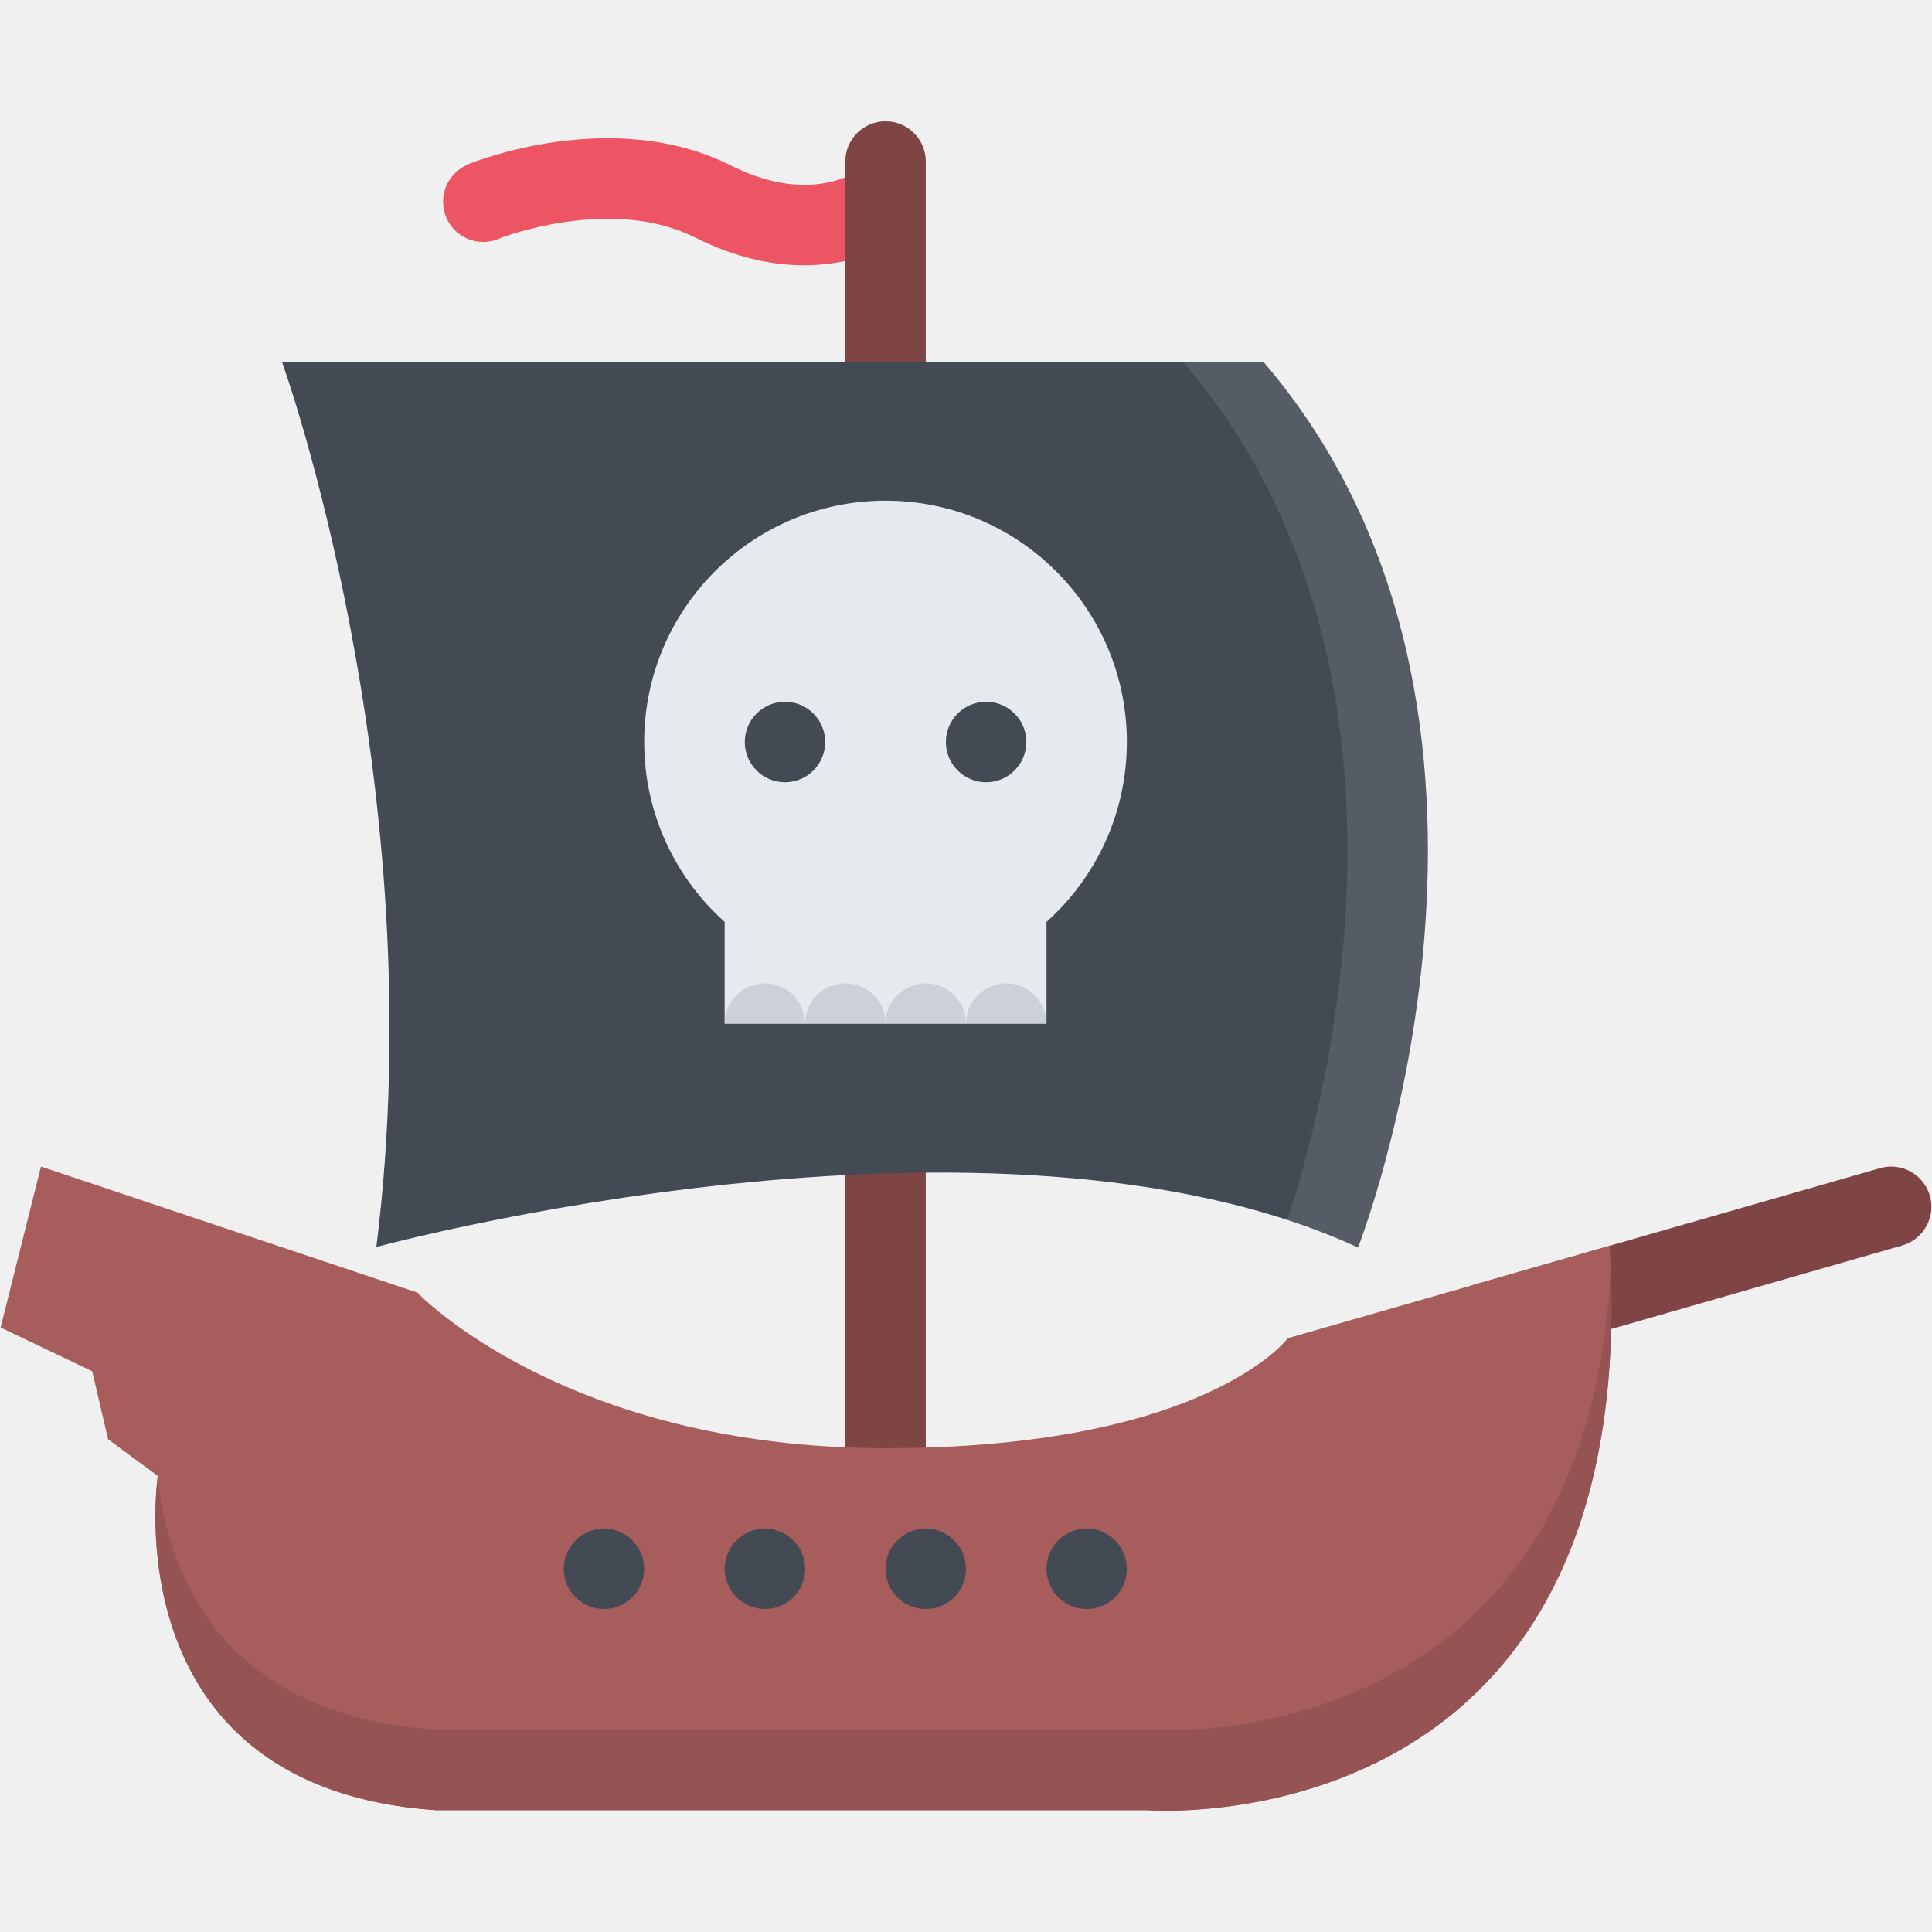
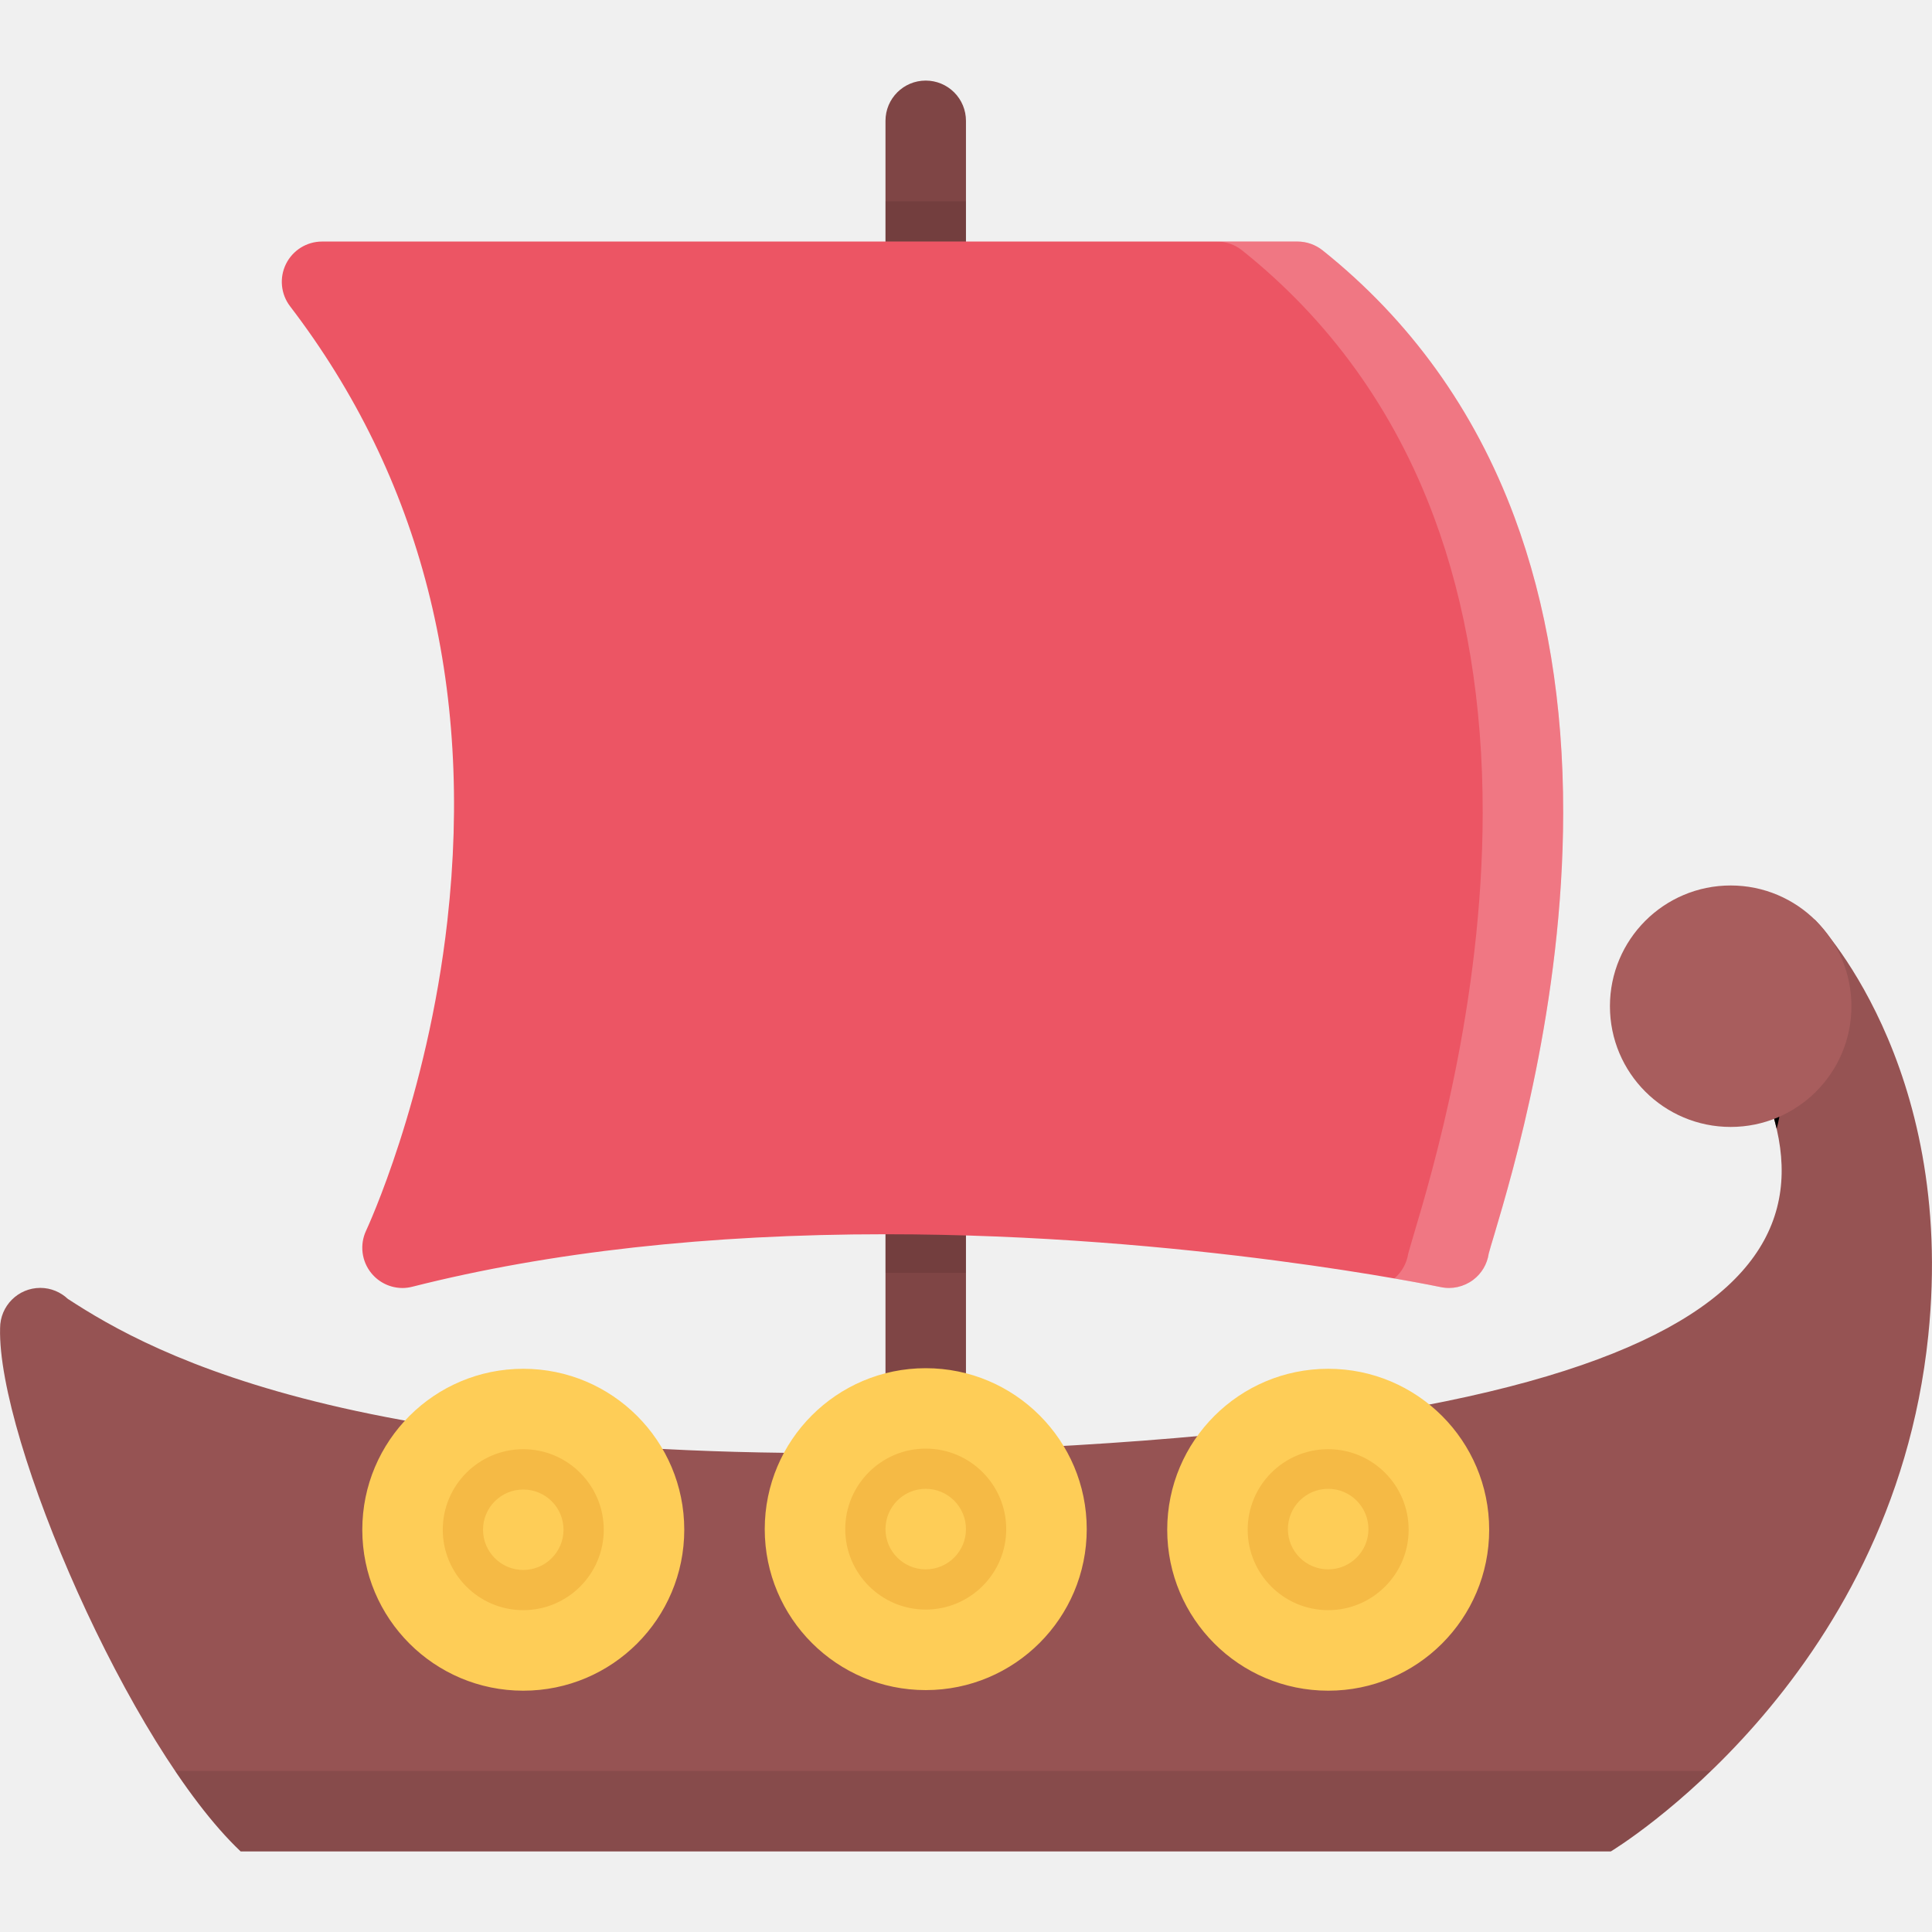
<svg xmlns="http://www.w3.org/2000/svg" class="icon" width="128px" height="128.00px" viewBox="0 0 1024 1024" version="1.1">
-   <path d="M455.676 90.13s0.094-0.062 0.282-0.218c-0.062 0.062-6.684 4.874-18.176 7.028-15.49 2.874-32.416-0.218-50.28-9.182-62.772-31.542-136.35-1.936-139.442-0.688l0.032 0.124c-7.76 3.186-13.242 10.806-13.242 19.738 0 11.774 9.542 21.298 21.314 21.298 3.388 0 6.59-0.812 9.432-2.218 8.932-3.248 61.632-20.832 102.762-0.156 21.908 10.994 41.412 14.742 57.838 14.742 34.056 0 54.84-16.146 56.088-17.146l-26.608-33.322z" fill="#ED5564" />
-   <path d="M469.356 64.274c-11.774 0-21.314 9.556-21.314 21.33v703.408h42.644V85.604c0-11.774-9.556-21.33-21.33-21.33zM1023.672 639.638c0-11.774-9.554-21.33-21.296-21.33-2.062 0-4.032 0.312-5.902 0.844l-0.468 0.124-216.426 62.146 11.742 40.974 216.926-62.274c8.896-2.558 15.424-10.77 15.424-20.484z" fill="#7F4545" />
-   <path d="M21.706 618.308l199.45 66.77s78.232 82.478 248.2 82.478c170 0 213.222-58.276 213.222-58.276l170.516-48.968c19.176 320.42-245.312 299.122-245.312 299.122H230.916c-172.342-11.992-147.266-177.136-147.266-177.136l-26.374-19.456L48.86 726.8 0.328 703.598l21.378-85.29z" fill="#A85D5D" />
-   <path d="M853.656 670.962C841.914 935.636 607.78 916.772 607.78 916.772H230.916c-114.818-7.962-142.002-83.946-147.36-133.758-1.53 11.68-18.41 164.864 147.36 176.418h376.866c0 0.002 258.554 20.832 245.874-288.47z" fill="#965353" />
-   <path d="M554.66 831.516a21.284 21.284 0 0 0 21.298 21.298c11.776 0 21.298-9.526 21.298-21.298s-9.524-21.33-21.298-21.33c-11.772 0-21.298 9.556-21.298 21.33zM469.356 831.516c0 11.774 9.556 21.298 21.33 21.298S512 843.288 512 831.516s-9.54-21.33-21.314-21.33c-11.774 0-21.33 9.556-21.33 21.33zM384.082 831.516c0 11.774 9.542 21.298 21.314 21.298s21.33-9.526 21.33-21.298-9.556-21.33-21.33-21.33-21.314 9.556-21.314 21.33zM298.808 831.516c0 11.774 9.542 21.298 21.314 21.298s21.314-9.526 21.314-21.298-9.542-21.33-21.314-21.33-21.314 9.556-21.314 21.33zM199.466 660.938C230.212 415.766 149.56 192.066 149.56 192.066h520.338c160.21 187.566 49.906 469.122 49.906 469.122-193.812-89.162-520.338-0.25-520.338-0.25z" fill="#434A54" />
-   <path d="M669.898 192.066h-42.628c138.412 162.052 74.89 394.294 55.058 454.444 12.868 4.246 25.39 9.12 37.476 14.678 0 0 110.306-281.556-49.906-469.122z" fill="#FFFFFF" opacity=".1" />
-   <path d="M341.438 393.282c0-70.642 57.276-127.918 127.918-127.918 70.658 0 127.902 57.276 127.902 127.918 0 37.882-16.426 71.922-42.598 95.344v53.904h-170.578v-53.904c-26.17-23.422-42.644-57.462-42.644-95.344z" fill="#E6E9ED" />
-   <path d="M501.334 393.282c0 11.774 9.556 21.33 21.33 21.33 11.776 0 21.316-9.556 21.316-21.33s-9.542-21.33-21.316-21.33c-11.772 0-21.33 9.556-21.33 21.33zM394.748 393.282c0 11.774 9.542 21.33 21.314 21.33s21.314-9.556 21.314-21.33-9.542-21.33-21.314-21.33-21.314 9.556-21.314 21.33z" fill="#434A54" />
-   <path d="M554.66 542.498c-0.032-11.742-9.554-21.298-21.346-21.298-11.774 0-21.314 9.556-21.314 21.33h42.66v-0.032z" fill="#CCD1D9" />
-   <path d="M512 542.498c0-11.742-9.54-21.298-21.314-21.298-11.774 0-21.33 9.556-21.33 21.33H512v-0.032zM469.356 542.498c0-11.742-9.542-21.298-21.314-21.298s-21.314 9.556-21.314 21.33h42.628v-0.032zM426.726 542.498c-0.016-11.742-9.556-21.298-21.33-21.298s-21.314 9.556-21.314 21.33h42.644v-0.032z" fill="#CCD1D9" />
+   <path d="M961.794 487.354s-59.812 31.528-43.594 57.762c65.718 106.246 31.406 204.304-386.286 222.868-336.658 14.936-452.092-51-495.792-79.436h-0.046c-3.828-3.626-9-5.938-14.704-5.938-11.782 0-21.326 9.56-21.326 21.376-1.516 58.996 68.654 221.68 127.51 277.302h726.212s149.246-89.436 168.246-273.302c14.964-144.87-60.22-220.632-60.22-220.632z" fill="#965353" />
+   <path d="M92.806 938.602c11.61 17.19 23.39 31.938 34.748 42.688h726.212s23.528-14.126 53.152-42.688H92.806z" opacity=".1" />
+   <path d="M941.67 598.238c7.032-25.998-0.376-54.326-16.312-83.512-8.438 9.532-13.376 20.342-7.156 30.388 11.186 18.064 19.468 35.876 23.468 53.124z" />
+   <path d="M490.652 42.71c-11.78 0-21.326 9.532-21.326 21.342v698.492h42.654V64.052a21.32 21.32 0 0 0-21.328-21.342z" fill="#7F4545" />
+   <path d="M277.348 874.792c-35.294 0-63.998-28.75-63.998-64 0-35.31 28.704-63.996 63.998-63.996 35.28 0 63.998 28.686 63.998 63.996 0 35.25-28.718 64-63.998 64zM490.652 874.48c-35.28 0-63.998-28.75-63.998-63.998 0-35.312 28.718-64 63.998-64s64.002 28.688 64.002 64c0 35.248-28.722 63.998-64.002 63.998zM703.99 874.792c-35.312 0-63.996-28.75-63.996-64 0-35.31 28.684-63.996 63.996-63.996 35.25 0 63.964 28.686 63.964 63.996 0.002 35.25-28.714 64-63.964 64z" fill="#F5BA45" />
+   <path d="M277.348 725.484c-47.124 0-85.326 38.186-85.326 85.308 0 47.126 38.204 85.31 85.326 85.31s85.326-38.186 85.326-85.31c0-47.122-38.204-85.308-85.326-85.308z m0 127.934c-23.532 0-42.67-19.126-42.67-42.626 0-23.56 19.138-42.686 42.67-42.686 23.516 0 42.654 19.126 42.654 42.686 0 23.5-19.138 42.626-42.654 42.626zM490.652 725.172c-47.124 0-85.324 38.188-85.324 85.31s38.202 85.308 85.324 85.308 85.342-38.186 85.342-85.308-38.218-85.31-85.342-85.31z m0 127.934c-23.514 0-42.654-19.126-42.654-42.624 0-23.562 19.14-42.686 42.654-42.686 23.534 0 42.67 19.124 42.67 42.686 0 23.498-19.136 42.624-42.67 42.624zM703.99 725.484c-47.126 0-85.34 38.186-85.34 85.308 0 47.126 38.214 85.31 85.34 85.31 47.122 0 85.308-38.186 85.308-85.31 0-47.122-38.186-85.308-85.308-85.308z m0 127.934c-23.562 0-42.688-19.126-42.688-42.626 0-23.56 19.126-42.686 42.688-42.686 23.5 0 42.622 19.126 42.622 42.686 0 23.5-19.122 42.626-42.622 42.626z" fill="#FECD57" />
+   <path d="M981.294 533.32c0 35.358-28.688 63.98-64 63.98-35.372 0-63.996-28.624-63.996-63.98 0-35.344 28.626-63.998 63.996-63.998 35.314 0 64 28.654 64 63.998z" fill="#A85D5D" />
+   <path d="M725.302 810.482c0 11.748-9.562 21.31-21.312 21.31-11.812 0-21.376-9.562-21.376-21.31a21.366 21.366 0 0 1 21.376-21.376c11.75 0.002 21.312 9.564 21.312 21.376zM511.98 810.482c0 11.748-9.546 21.31-21.328 21.31-11.78 0-21.326-9.562-21.326-21.31 0-11.812 9.546-21.376 21.326-21.376 11.782 0.002 21.328 9.564 21.328 21.376zM298.674 810.792c0 11.752-9.544 21.314-21.326 21.314s-21.328-9.562-21.328-21.314c0-11.81 9.546-21.31 21.328-21.31s21.326 9.5 21.326 21.31z" fill="#FECD57" />
+   <path d="M469.326 106.708h42.654v21.31h-42.654zM469.326 653.238h42.654v21.374h-42.654z" opacity=".1" />
+   <path d="M802.674 274.016c-21.156-56.842-55.372-104.372-101.684-141.338a21.43 21.43 0 0 0-13.312-4.658H170.696a21.338 21.338 0 0 0-19.126 11.906 21.356 21.356 0 0 0 2.172 22.406c69.404 90.746 97.45 200.336 83.374 325.676-10.64 94.792-42.718 163.478-43.032 164.168a21.32 21.32 0 0 0 2.782 22.686 21.354 21.354 0 0 0 16.484 7.81c1.75 0 3.5-0.248 5.234-0.686 72.764-18.438 157.15-27.81 250.79-27.81 159.996 0 292.864 27.748 294.18 27.996 6.032 1.314 12.308-0.124 17.246-3.81a21.22 21.22 0 0 0 8.254-13.938c0.402-1.562 1.684-5.938 2.872-9.812 9.968-33.56 36.468-122.634 36.594-223.726 0.092-57.844-8.628-110.622-25.846-156.87z" fill="#EC5564" />
+   <path d="M802.674 274.016c-21.156-56.842-55.372-104.372-101.684-141.338a21.43 21.43 0 0 0-13.312-4.658H645.022c4.848 0 9.532 1.658 13.282 4.658 46.344 36.966 80.562 84.496 101.714 141.338 17.218 46.248 25.906 99.028 25.844 156.87-0.126 101.092-26.626 190.166-36.622 223.726-1.128 3.876-2.438 8.25-2.848 9.812a21.606 21.606 0 0 1-7.372 13.188c15.468 2.688 24.188 4.5 24.532 4.56 6.032 1.314 12.308-0.124 17.246-3.81a21.22 21.22 0 0 0 8.254-13.938c0.402-1.562 1.684-5.938 2.872-9.812 9.968-33.56 36.468-122.634 36.594-223.726 0.094-57.844-8.626-110.622-25.844-156.87z" fill="#FFFFFF" opacity=".2" />
</svg>
